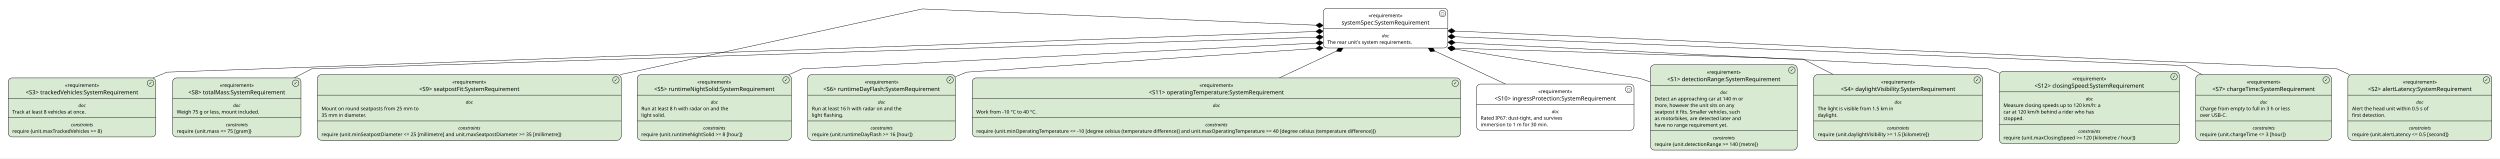
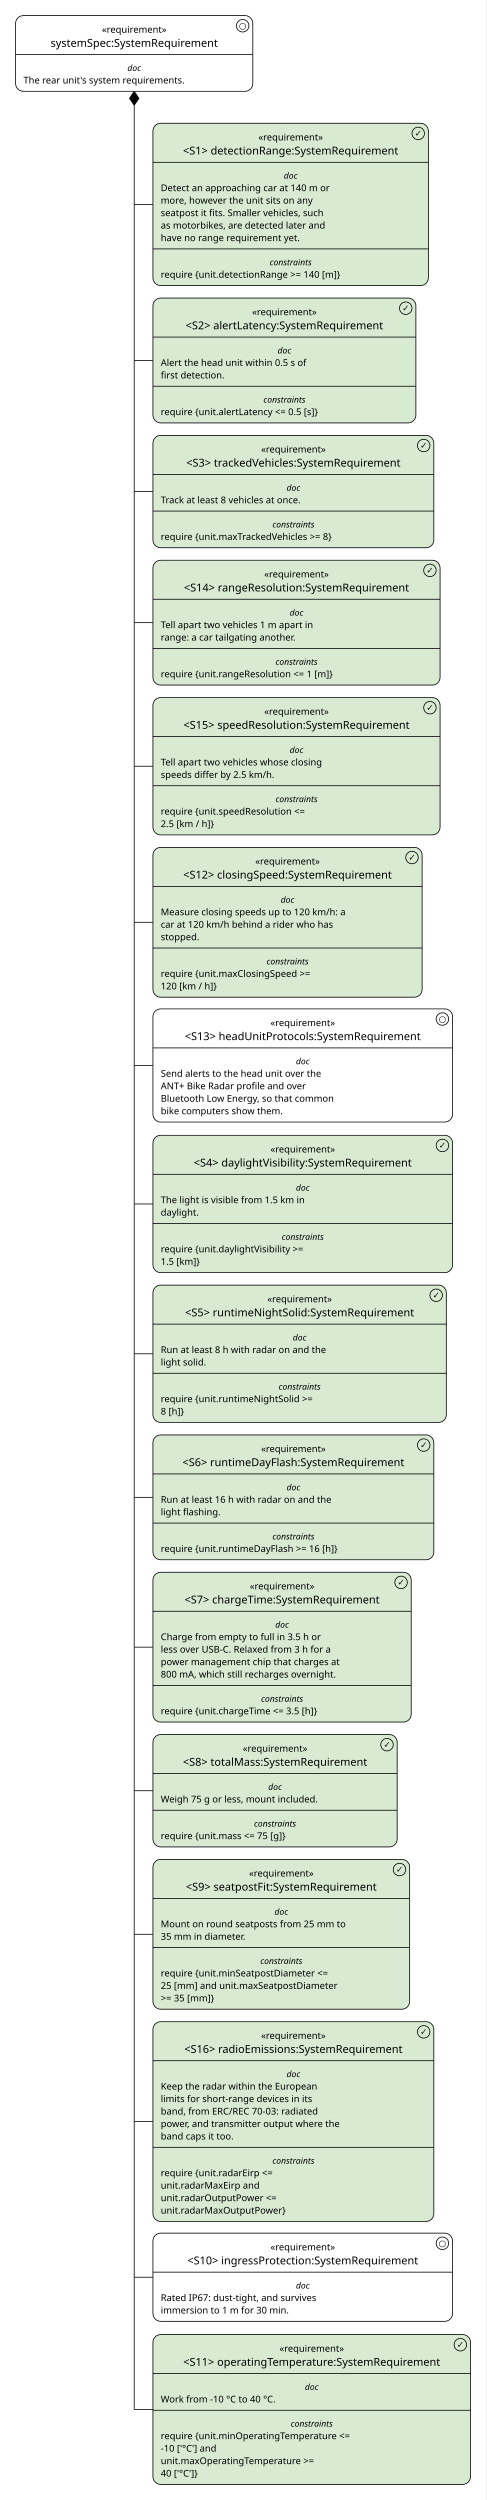
- <svg xmlns="http://www.w3.org/2000/svg" width="6097" height="386" viewBox="0 0 6097 386" font-family="sans-serif">
-   <rect x="0" y="0" width="6097" height="386" fill="#ffffff" />
-   <polyline points="3548.98,75.79 5700,168 5730.01,182" fill="none" stroke="#000000" />
-   <polygon points="3531,75.02 3539.73,81.4 3548.98,75.79 3540.25,69.41" fill="#000000" stroke="#000000" />
-   <polyline points="3548.99,89.73 5329,160 5370.3,182" fill="none" stroke="#000000" />
-   <polygon points="3531,89.02 3539.76,95.37 3548.99,89.73 3540.23,83.38" fill="#000000" stroke="#000000" />
-   <polyline points="3548.98,103.9 4849,168 4876,178.3" fill="none" stroke="#000000" />
-   <polygon points="3531,103.02 3539.69,109.45 3548.98,103.9 3540.28,97.47" fill="#000000" stroke="#000000" />
-   <polyline points="3548.99,117.56 4397,144 4471.71,182" fill="none" stroke="#000000" />
-   <polygon points="3531,117 3539.81,123.28 3548.99,117.56 3540.18,111.28" fill="#000000" stroke="#000000" />
-   <polyline points="3548.78,119.81 3999,191 4025,200" fill="none" stroke="#000000" />
-   <polygon points="3531,117 3538.95,124.33 3548.78,119.81 3540.83,112.48" fill="#000000" stroke="#000000" />
-   <polyline points="3499.35,124.61 3671.8,205" fill="none" stroke="#000000" />
-   <polygon points="3483.04,117 3488.66,126.24 3499.35,124.61 3493.73,115.36" fill="#000000" stroke="#000000" />
-   <polyline points="3259.31,124.64 3119.99,190" fill="none" stroke="#000000" />
-   <polygon points="3275.61,117 3264.91,115.39 3259.31,124.64 3270.01,126.25" fill="#000000" stroke="#000000" />
-   <polyline points="3209.04,118.22 2357,176 2330,187.22" fill="none" stroke="#000000" />
-   <polygon points="3227,117 3217.61,111.62 3209.04,118.22 3218.43,123.6" fill="#000000" stroke="#000000" />
-   <polyline points="3209.02,105.12 1956,168 1924.13,182" fill="none" stroke="#000000" />
-   <polygon points="3227,104.21 3217.71,98.67 3209.02,105.12 3218.31,110.66" fill="#000000" stroke="#000000" />
-   <polyline points="3209.02,61.47 2249.33,21.79 1512.45,182" fill="none" stroke="#000000" />
-   <polygon points="3227,62.21 3218.26,55.85 3209.02,61.47 3217.76,67.84" fill="#000000" stroke="#000000" />
-   <polyline points="3209.01,90.78 760,168 717.29,190" fill="none" stroke="#000000" />
-   <polygon points="3227,90.21 3217.82,84.5 3209.01,90.78 3218.19,96.5" fill="#000000" stroke="#000000" />
-   <polyline points="3209.01,76.85 407,176 373.3,190" fill="none" stroke="#000000" />
-   <polygon points="3227,76.21 3217.79,70.54 3209.01,76.85 3218.22,82.53" fill="#000000" stroke="#000000" />
-   <rect x="3227" y="20" width="304" height="97" rx="10" fill="#ffffff" stroke="#000000" />
-   <text x="3379" y="42" text-anchor="middle" font-size="12">«requirement»</text>
-   <text x="3379" y="60" text-anchor="middle" font-size="14">systemSpec:SystemRequirement</text>
-   <rect x="3510" y="25" width="16" height="16" rx="8" fill="none" stroke="#000000" />
-   <text x="3518" y="36.67" text-anchor="middle" font-size="11">○</text>
-   <polyline points="3227,70 3531,70" fill="none" stroke="#000000" />
-   <text x="3379" y="91" text-anchor="middle" font-size="11" font-style="italic">doc</text>
-   <text x="3237" y="107" text-anchor="start" font-size="12">The rear unit's system requirements.</text>
-   <rect x="5726" y="182" width="351" height="160" rx="10" fill="#d9ead3" stroke="#000000" />
-   <text x="5901.5" y="204" text-anchor="middle" font-size="12">«requirement»</text>
-   <text x="5901.5" y="222" text-anchor="middle" font-size="14">&lt;S2&gt; alertLatency:SystemRequirement</text>
-   <rect x="6056" y="187" width="16" height="16" rx="8" fill="none" stroke="#000000" />
-   <text x="6064" y="198.67" text-anchor="middle" font-size="11">✓</text>
-   <polyline points="5726,232 6077,232" fill="none" stroke="#000000" />
-   <text x="5901.5" y="253" text-anchor="middle" font-size="11" font-style="italic">doc</text>
-   <text x="5736" y="269" text-anchor="start" font-size="12">Alert the head unit within 0.5 s of</text>
-   <text x="5736" y="285" text-anchor="start" font-size="12">first detection.</text>
-   <polyline points="5726,295 6077,295" fill="none" stroke="#000000" />
-   <text x="5901.5" y="316" text-anchor="middle" font-size="11" font-style="italic">constraints</text>
-   <text x="5736" y="332" text-anchor="start" font-size="12">require {unit.alertLatency &lt;= 0.5 [second]}</text>
-   <rect x="5355" y="182" width="331" height="160" rx="10" fill="#d9ead3" stroke="#000000" />
-   <text x="5520.5" y="204" text-anchor="middle" font-size="12">«requirement»</text>
-   <text x="5520.5" y="222" text-anchor="middle" font-size="14">&lt;S7&gt; chargeTime:SystemRequirement</text>
-   <rect x="5665" y="187" width="16" height="16" rx="8" fill="none" stroke="#000000" />
-   <text x="5673" y="198.67" text-anchor="middle" font-size="11">✓</text>
-   <polyline points="5355,232 5686,232" fill="none" stroke="#000000" />
-   <text x="5520.5" y="253" text-anchor="middle" font-size="11" font-style="italic">doc</text>
-   <text x="5365" y="269" text-anchor="start" font-size="12">Charge from empty to full in 3 h or less</text>
-   <text x="5365" y="285" text-anchor="start" font-size="12">over USB-C.</text>
-   <polyline points="5355,295 5686,295" fill="none" stroke="#000000" />
-   <text x="5520.5" y="316" text-anchor="middle" font-size="11" font-style="italic">constraints</text>
-   <text x="5365" y="332" text-anchor="start" font-size="12">require {unit.chargeTime &lt;= 3 [hour]}</text>
-   <rect x="4876" y="174" width="439" height="176" rx="10" fill="#d9ead3" stroke="#000000" />
-   <text x="5095.5" y="196" text-anchor="middle" font-size="12">«requirement»</text>
-   <text x="5095.5" y="214" text-anchor="middle" font-size="14">&lt;S12&gt; closingSpeed:SystemRequirement</text>
-   <rect x="5294" y="179" width="16" height="16" rx="8" fill="none" stroke="#000000" />
-   <text x="5302" y="190.67" text-anchor="middle" font-size="11">✓</text>
-   <polyline points="4876,224 5315,224" fill="none" stroke="#000000" />
-   <text x="5095.5" y="245" text-anchor="middle" font-size="11" font-style="italic">doc</text>
-   <text x="4886" y="261" text-anchor="start" font-size="12">Measure closing speeds up to 120 km/h: a</text>
-   <text x="4886" y="277" text-anchor="start" font-size="12">car at 120 km/h behind a rider who has</text>
-   <text x="4886" y="293" text-anchor="start" font-size="12">stopped.</text>
-   <polyline points="4876,303 5315,303" fill="none" stroke="#000000" />
-   <text x="5095.5" y="324" text-anchor="middle" font-size="11" font-style="italic">constraints</text>
-   <text x="4886" y="340" text-anchor="start" font-size="12">require {unit.maxClosingSpeed &gt;= 120 [kilometre / hour]}</text>
-   <rect x="4423" y="182" width="412" height="160" rx="10" fill="#d9ead3" stroke="#000000" />
-   <text x="4629" y="204" text-anchor="middle" font-size="12">«requirement»</text>
-   <text x="4629" y="222" text-anchor="middle" font-size="14">&lt;S4&gt; daylightVisibility:SystemRequirement</text>
-   <rect x="4814" y="187" width="16" height="16" rx="8" fill="none" stroke="#000000" />
-   <text x="4822" y="198.67" text-anchor="middle" font-size="11">✓</text>
-   <polyline points="4423,232 4835,232" fill="none" stroke="#000000" />
-   <text x="4629" y="253" text-anchor="middle" font-size="11" font-style="italic">doc</text>
-   <text x="4433" y="269" text-anchor="start" font-size="12">The light is visible from 1.5 km in</text>
-   <text x="4433" y="285" text-anchor="start" font-size="12">daylight.</text>
-   <polyline points="4423,295 4835,295" fill="none" stroke="#000000" />
-   <text x="4629" y="316" text-anchor="middle" font-size="11" font-style="italic">constraints</text>
-   <text x="4433" y="332" text-anchor="start" font-size="12">require {unit.daylightVisibility &gt;= 1.5 [kilometre]}</text>
-   <rect x="4025" y="158" width="358" height="208" rx="10" fill="#d9ead3" stroke="#000000" />
-   <text x="4204" y="180" text-anchor="middle" font-size="12">«requirement»</text>
-   <text x="4204" y="198" text-anchor="middle" font-size="14">&lt;S1&gt; detectionRange:SystemRequirement</text>
-   <rect x="4362" y="163" width="16" height="16" rx="8" fill="none" stroke="#000000" />
-   <text x="4370" y="174.67" text-anchor="middle" font-size="11">✓</text>
-   <polyline points="4025,208 4383,208" fill="none" stroke="#000000" />
-   <text x="4204" y="229" text-anchor="middle" font-size="11" font-style="italic">doc</text>
-   <text x="4035" y="245" text-anchor="start" font-size="12">Detect an approaching car at 140 m or</text>
-   <text x="4035" y="261" text-anchor="start" font-size="12">more, however the unit sits on any</text>
-   <text x="4035" y="277" text-anchor="start" font-size="12">seatpost it fits. Smaller vehicles, such</text>
-   <text x="4035" y="293" text-anchor="start" font-size="12">as motorbikes, are detected later and</text>
-   <text x="4035" y="309" text-anchor="start" font-size="12">have no range requirement yet.</text>
-   <polyline points="4025,319 4383,319" fill="none" stroke="#000000" />
-   <text x="4204" y="340" text-anchor="middle" font-size="11" font-style="italic">constraints</text>
-   <text x="4035" y="356" text-anchor="start" font-size="12">require {unit.detectionRange &gt;= 140 [metre]}</text>
-   <rect x="3601" y="205" width="384" height="113" rx="10" fill="#ffffff" stroke="#000000" />
-   <text x="3793" y="227" text-anchor="middle" font-size="12">«requirement»</text>
-   <text x="3793" y="245" text-anchor="middle" font-size="14">&lt;S10&gt; ingressProtection:SystemRequirement</text>
-   <rect x="3964" y="210" width="16" height="16" rx="8" fill="none" stroke="#000000" />
-   <text x="3972" y="221.67" text-anchor="middle" font-size="11">○</text>
-   <polyline points="3601,255 3985,255" fill="none" stroke="#000000" />
-   <text x="3793" y="276" text-anchor="middle" font-size="11" font-style="italic">doc</text>
-   <text x="3611" y="292" text-anchor="start" font-size="12">Rated IP67: dust-tight, and survives</text>
-   <text x="3611" y="308" text-anchor="start" font-size="12">immersion to 1 m for 30 min.</text>
-   <rect x="2371" y="190" width="1191" height="144" rx="10" fill="#d9ead3" stroke="#000000" />
-   <text x="2966.5" y="212" text-anchor="middle" font-size="12">«requirement»</text>
-   <text x="2966.5" y="230" text-anchor="middle" font-size="14">&lt;S11&gt; operatingTemperature:SystemRequirement</text>
-   <rect x="3541" y="195" width="16" height="16" rx="8" fill="none" stroke="#000000" />
-   <text x="3549" y="206.67" text-anchor="middle" font-size="11">✓</text>
-   <polyline points="2371,240 3562,240" fill="none" stroke="#000000" />
-   <text x="2966.5" y="261" text-anchor="middle" font-size="11" font-style="italic">doc</text>
-   <text x="2381" y="277" text-anchor="start" font-size="12">Work from -10 °C to 40 °C.</text>
-   <polyline points="2371,287 3562,287" fill="none" stroke="#000000" />
-   <text x="2966.5" y="308" text-anchor="middle" font-size="11" font-style="italic">constraints</text>
-   <text x="2381" y="324" text-anchor="start" font-size="12">require {unit.minOperatingTemperature &lt;= -10 [degree celsius (temperature difference)] and unit.maxOperatingTemperature &gt;= 40 [degree celsius (temperature difference)]}</text>
-   <rect x="1970" y="182" width="360" height="160" rx="10" fill="#d9ead3" stroke="#000000" />
-   <text x="2150" y="204" text-anchor="middle" font-size="12">«requirement»</text>
-   <text x="2150" y="222" text-anchor="middle" font-size="14">&lt;S6&gt; runtimeDayFlash:SystemRequirement</text>
-   <rect x="2309" y="187" width="16" height="16" rx="8" fill="none" stroke="#000000" />
-   <text x="2317" y="198.67" text-anchor="middle" font-size="11">✓</text>
-   <polyline points="1970,232 2330,232" fill="none" stroke="#000000" />
-   <text x="2150" y="253" text-anchor="middle" font-size="11" font-style="italic">doc</text>
-   <text x="1980" y="269" text-anchor="start" font-size="12">Run at least 16 h with radar on and the</text>
-   <text x="1980" y="285" text-anchor="start" font-size="12">light flashing.</text>
-   <polyline points="1970,295 2330,295" fill="none" stroke="#000000" />
-   <text x="2150" y="316" text-anchor="middle" font-size="11" font-style="italic">constraints</text>
-   <text x="1980" y="332" text-anchor="start" font-size="12">require {unit.runtimeDayFlash &gt;= 16 [hour]}</text>
-   <rect x="1554" y="182" width="376" height="160" rx="10" fill="#d9ead3" stroke="#000000" />
-   <text x="1742" y="204" text-anchor="middle" font-size="12">«requirement»</text>
-   <text x="1742" y="222" text-anchor="middle" font-size="14">&lt;S5&gt; runtimeNightSolid:SystemRequirement</text>
-   <rect x="1909" y="187" width="16" height="16" rx="8" fill="none" stroke="#000000" />
-   <text x="1917" y="198.67" text-anchor="middle" font-size="11">✓</text>
-   <polyline points="1554,232 1930,232" fill="none" stroke="#000000" />
-   <text x="1742" y="253" text-anchor="middle" font-size="11" font-style="italic">doc</text>
-   <text x="1564" y="269" text-anchor="start" font-size="12">Run at least 8 h with radar on and the</text>
-   <text x="1564" y="285" text-anchor="start" font-size="12">light solid.</text>
-   <polyline points="1554,295 1930,295" fill="none" stroke="#000000" />
-   <text x="1742" y="316" text-anchor="middle" font-size="11" font-style="italic">constraints</text>
-   <text x="1564" y="332" text-anchor="start" font-size="12">require {unit.runtimeNightSolid &gt;= 8 [hour]}</text>
-   <rect x="774" y="182" width="741" height="160" rx="10" fill="#d9ead3" stroke="#000000" />
-   <text x="1144.5" y="204" text-anchor="middle" font-size="12">«requirement»</text>
-   <text x="1144.5" y="222" text-anchor="middle" font-size="14">&lt;S9&gt; seatpostFit:SystemRequirement</text>
-   <rect x="1494" y="187" width="16" height="16" rx="8" fill="none" stroke="#000000" />
-   <text x="1502" y="198.67" text-anchor="middle" font-size="11">✓</text>
-   <polyline points="774,232 1515,232" fill="none" stroke="#000000" />
-   <text x="1144.5" y="253" text-anchor="middle" font-size="11" font-style="italic">doc</text>
-   <text x="784" y="269" text-anchor="start" font-size="12">Mount on round seatposts from 25 mm to</text>
-   <text x="784" y="285" text-anchor="start" font-size="12">35 mm in diameter.</text>
-   <polyline points="774,295 1515,295" fill="none" stroke="#000000" />
-   <text x="1144.5" y="316" text-anchor="middle" font-size="11" font-style="italic">constraints</text>
-   <text x="784" y="332" text-anchor="start" font-size="12">require {unit.minSeatpostDiameter &lt;= 25 [millimetre] and unit.maxSeatpostDiameter &gt;= 35 [millimetre]}</text>
-   <rect x="421" y="190" width="313" height="144" rx="10" fill="#d9ead3" stroke="#000000" />
-   <text x="577.5" y="212" text-anchor="middle" font-size="12">«requirement»</text>
-   <text x="577.5" y="230" text-anchor="middle" font-size="14">&lt;S8&gt; totalMass:SystemRequirement</text>
-   <rect x="713" y="195" width="16" height="16" rx="8" fill="none" stroke="#000000" />
-   <text x="721" y="206.67" text-anchor="middle" font-size="11">✓</text>
-   <polyline points="421,240 734,240" fill="none" stroke="#000000" />
-   <text x="577.5" y="261" text-anchor="middle" font-size="11" font-style="italic">doc</text>
-   <text x="431" y="277" text-anchor="start" font-size="12">Weigh 75 g or less, mount included.</text>
-   <polyline points="421,287 734,287" fill="none" stroke="#000000" />
-   <text x="577.5" y="308" text-anchor="middle" font-size="11" font-style="italic">constraints</text>
-   <text x="431" y="324" text-anchor="start" font-size="12">require {unit.mass &lt;= 75 [gram]}</text>
-   <rect x="20" y="190" width="360" height="144" rx="10" fill="#d9ead3" stroke="#000000" />
-   <text x="200" y="212" text-anchor="middle" font-size="12">«requirement»</text>
-   <text x="200" y="230" text-anchor="middle" font-size="14">&lt;S3&gt; trackedVehicles:SystemRequirement</text>
-   <rect x="359" y="195" width="16" height="16" rx="8" fill="none" stroke="#000000" />
-   <text x="367" y="206.67" text-anchor="middle" font-size="11">✓</text>
-   <polyline points="20,240 380,240" fill="none" stroke="#000000" />
-   <text x="200" y="261" text-anchor="middle" font-size="11" font-style="italic">doc</text>
-   <text x="30" y="277" text-anchor="start" font-size="12">Track at least 8 vehicles at once.</text>
-   <polyline points="20,287 380,287" fill="none" stroke="#000000" />
-   <text x="200" y="308" text-anchor="middle" font-size="11" font-style="italic">constraints</text>
-   <text x="30" y="324" text-anchor="start" font-size="12">require {unit.maxTrackedVehicles &gt;= 8}</text>
+ <svg xmlns="http://www.w3.org/2000/svg" width="623" height="3204" viewBox="0 0 623 3204" font-family="sans-serif">
+   <rect x="0" y="0" width="623" height="3204" fill="#ffffff" />
+   <polygon points="172,117 166,126 172,135 178,126" fill="#000000" stroke="#000000" />
+   <polyline points="172,135 172,3088" fill="none" stroke="#000000" />
+   <polyline points="172,262 196,262" fill="none" stroke="#000000" />
+   <polyline points="172,462 196,462" fill="none" stroke="#000000" />
+   <polyline points="172,630 196,630" fill="none" stroke="#000000" />
+   <polyline points="172,798 196,798" fill="none" stroke="#000000" />
+   <polyline points="172,982 196,982" fill="none" stroke="#000000" />
+   <polyline points="172,1182 196,1182" fill="none" stroke="#000000" />
+   <polyline points="172,1365.5 196,1365.5" fill="none" stroke="#000000" />
+   <polyline points="172,1543 196,1543" fill="none" stroke="#000000" />
+   <polyline points="172,1735 196,1735" fill="none" stroke="#000000" />
+   <polyline points="172,1919 196,1919" fill="none" stroke="#000000" />
+   <polyline points="172,2111 196,2111" fill="none" stroke="#000000" />
+   <polyline points="172,2295 196,2295" fill="none" stroke="#000000" />
+   <polyline points="172,2479 196,2479" fill="none" stroke="#000000" />
+   <polyline points="172,2719 196,2719" fill="none" stroke="#000000" />
+   <polyline points="172,2918.5 196,2918.5" fill="none" stroke="#000000" />
+   <polyline points="172,3088 196,3088" fill="none" stroke="#000000" />
+   <rect x="20" y="20" width="304" height="97" rx="10" fill="#ffffff" stroke="#000000" />
+   <text x="172" y="42" text-anchor="middle" font-size="12">«requirement»</text>
+   <text x="172" y="60" text-anchor="middle" font-size="14">systemSpec:SystemRequirement</text>
+   <rect x="303" y="25" width="16" height="16" rx="8" fill="none" stroke="#000000" />
+   <text x="311" y="36.67" text-anchor="middle" font-size="11">○</text>
+   <polyline points="20,70 324,70" fill="none" stroke="#000000" />
+   <text x="172" y="91" text-anchor="middle" font-size="11" font-style="italic">doc</text>
+   <text x="30" y="107" text-anchor="start" font-size="12">The rear unit's system requirements.</text>
+   <rect x="196" y="158" width="353" height="208" rx="10" fill="#d9ead3" stroke="#000000" />
+   <text x="372.5" y="180" text-anchor="middle" font-size="12">«requirement»</text>
+   <text x="372.5" y="198" text-anchor="middle" font-size="14">&lt;S1&gt; detectionRange:SystemRequirement</text>
+   <rect x="528" y="163" width="16" height="16" rx="8" fill="none" stroke="#000000" />
+   <text x="536" y="174.67" text-anchor="middle" font-size="11">✓</text>
+   <polyline points="196,208 549,208" fill="none" stroke="#000000" />
+   <text x="372.5" y="229" text-anchor="middle" font-size="11" font-style="italic">doc</text>
+   <text x="206" y="245" text-anchor="start" font-size="12">Detect an approaching car at 140 m or</text>
+   <text x="206" y="261" text-anchor="start" font-size="12">more, however the unit sits on any</text>
+   <text x="206" y="277" text-anchor="start" font-size="12">seatpost it fits. Smaller vehicles, such</text>
+   <text x="206" y="293" text-anchor="start" font-size="12">as motorbikes, are detected later and</text>
+   <text x="206" y="309" text-anchor="start" font-size="12">have no range requirement yet.</text>
+   <polyline points="196,319 549,319" fill="none" stroke="#000000" />
+   <text x="372.5" y="340" text-anchor="middle" font-size="11" font-style="italic">constraints</text>
+   <text x="206" y="356" text-anchor="start" font-size="12">require {unit.detectionRange &gt;= 140 [m]}</text>
+   <rect x="196" y="382" width="337" height="160" rx="10" fill="#d9ead3" stroke="#000000" />
+   <text x="364.5" y="404" text-anchor="middle" font-size="12">«requirement»</text>
+   <text x="364.5" y="422" text-anchor="middle" font-size="14">&lt;S2&gt; alertLatency:SystemRequirement</text>
+   <rect x="512" y="387" width="16" height="16" rx="8" fill="none" stroke="#000000" />
+   <text x="520" y="398.67" text-anchor="middle" font-size="11">✓</text>
+   <polyline points="196,432 533,432" fill="none" stroke="#000000" />
+   <text x="364.5" y="453" text-anchor="middle" font-size="11" font-style="italic">doc</text>
+   <text x="206" y="469" text-anchor="start" font-size="12">Alert the head unit within 0.5 s of</text>
+   <text x="206" y="485" text-anchor="start" font-size="12">first detection.</text>
+   <polyline points="196,495 533,495" fill="none" stroke="#000000" />
+   <text x="364.5" y="516" text-anchor="middle" font-size="11" font-style="italic">constraints</text>
+   <text x="206" y="532" text-anchor="start" font-size="12">require {unit.alertLatency &lt;= 0.5 [s]}</text>
+   <rect x="196" y="558" width="360" height="144" rx="10" fill="#d9ead3" stroke="#000000" />
+   <text x="376" y="580" text-anchor="middle" font-size="12">«requirement»</text>
+   <text x="376" y="598" text-anchor="middle" font-size="14">&lt;S3&gt; trackedVehicles:SystemRequirement</text>
+   <rect x="535" y="563" width="16" height="16" rx="8" fill="none" stroke="#000000" />
+   <text x="543" y="574.67" text-anchor="middle" font-size="11">✓</text>
+   <polyline points="196,608 556,608" fill="none" stroke="#000000" />
+   <text x="376" y="629" text-anchor="middle" font-size="11" font-style="italic">doc</text>
+   <text x="206" y="645" text-anchor="start" font-size="12">Track at least 8 vehicles at once.</text>
+   <polyline points="196,655 556,655" fill="none" stroke="#000000" />
+   <text x="376" y="676" text-anchor="middle" font-size="11" font-style="italic">constraints</text>
+   <text x="206" y="692" text-anchor="start" font-size="12">require {unit.maxTrackedVehicles &gt;= 8}</text>
+   <rect x="196" y="718" width="368" height="160" rx="10" fill="#d9ead3" stroke="#000000" />
+   <text x="380" y="740" text-anchor="middle" font-size="12">«requirement»</text>
+   <text x="380" y="758" text-anchor="middle" font-size="14">&lt;S14&gt; rangeResolution:SystemRequirement</text>
+   <rect x="543" y="723" width="16" height="16" rx="8" fill="none" stroke="#000000" />
+   <text x="551" y="734.67" text-anchor="middle" font-size="11">✓</text>
+   <polyline points="196,768 564,768" fill="none" stroke="#000000" />
+   <text x="380" y="789" text-anchor="middle" font-size="11" font-style="italic">doc</text>
+   <text x="206" y="805" text-anchor="start" font-size="12">Tell apart two vehicles 1 m apart in</text>
+   <text x="206" y="821" text-anchor="start" font-size="12">range: a car tailgating another.</text>
+   <polyline points="196,831 564,831" fill="none" stroke="#000000" />
+   <text x="380" y="852" text-anchor="middle" font-size="11" font-style="italic">constraints</text>
+   <text x="206" y="868" text-anchor="start" font-size="12">require {unit.rangeResolution &lt;= 1 [m]}</text>
+   <rect x="196" y="894" width="368" height="176" rx="10" fill="#d9ead3" stroke="#000000" />
+   <text x="380" y="916" text-anchor="middle" font-size="12">«requirement»</text>
+   <text x="380" y="934" text-anchor="middle" font-size="14">&lt;S15&gt; speedResolution:SystemRequirement</text>
+   <rect x="543" y="899" width="16" height="16" rx="8" fill="none" stroke="#000000" />
+   <text x="551" y="910.67" text-anchor="middle" font-size="11">✓</text>
+   <polyline points="196,944 564,944" fill="none" stroke="#000000" />
+   <text x="380" y="965" text-anchor="middle" font-size="11" font-style="italic">doc</text>
+   <text x="206" y="981" text-anchor="start" font-size="12">Tell apart two vehicles whose closing</text>
+   <text x="206" y="997" text-anchor="start" font-size="12">speeds differ by 2.5 km/h.</text>
+   <polyline points="196,1007 564,1007" fill="none" stroke="#000000" />
+   <text x="380" y="1028" text-anchor="middle" font-size="11" font-style="italic">constraints</text>
+   <text x="206" y="1044" text-anchor="start" font-size="12">require {unit.speedResolution &lt;=</text>
+   <text x="206" y="1060" text-anchor="start" font-size="12">  2.5 [km / h]}</text>
+   <rect x="196" y="1086" width="345" height="192" rx="10" fill="#d9ead3" stroke="#000000" />
+   <text x="368.5" y="1108" text-anchor="middle" font-size="12">«requirement»</text>
+   <text x="368.5" y="1126" text-anchor="middle" font-size="14">&lt;S12&gt; closingSpeed:SystemRequirement</text>
+   <rect x="520" y="1091" width="16" height="16" rx="8" fill="none" stroke="#000000" />
+   <text x="528" y="1102.67" text-anchor="middle" font-size="11">✓</text>
+   <polyline points="196,1136 541,1136" fill="none" stroke="#000000" />
+   <text x="368.5" y="1157" text-anchor="middle" font-size="11" font-style="italic">doc</text>
+   <text x="206" y="1173" text-anchor="start" font-size="12">Measure closing speeds up to 120 km/h: a</text>
+   <text x="206" y="1189" text-anchor="start" font-size="12">car at 120 km/h behind a rider who has</text>
+   <text x="206" y="1205" text-anchor="start" font-size="12">stopped.</text>
+   <polyline points="196,1215 541,1215" fill="none" stroke="#000000" />
+   <text x="368.5" y="1236" text-anchor="middle" font-size="11" font-style="italic">constraints</text>
+   <text x="206" y="1252" text-anchor="start" font-size="12">require {unit.maxClosingSpeed &gt;=</text>
+   <text x="206" y="1268" text-anchor="start" font-size="12">  120 [km / h]}</text>
+   <rect x="196" y="1293" width="384" height="145" rx="10" fill="#ffffff" stroke="#000000" />
+   <text x="388" y="1315" text-anchor="middle" font-size="12">«requirement»</text>
+   <text x="388" y="1333" text-anchor="middle" font-size="14">&lt;S13&gt; headUnitProtocols:SystemRequirement</text>
+   <rect x="559" y="1298" width="16" height="16" rx="8" fill="none" stroke="#000000" />
+   <text x="567" y="1309.67" text-anchor="middle" font-size="11">○</text>
+   <polyline points="196,1343 580,1343" fill="none" stroke="#000000" />
+   <text x="388" y="1364" text-anchor="middle" font-size="11" font-style="italic">doc</text>
+   <text x="206" y="1380" text-anchor="start" font-size="12">Send alerts to the head unit over the</text>
+   <text x="206" y="1396" text-anchor="start" font-size="12">ANT+ Bike Radar profile and over</text>
+   <text x="206" y="1412" text-anchor="start" font-size="12">Bluetooth Low Energy, so that common</text>
+   <text x="206" y="1428" text-anchor="start" font-size="12">bike computers show them.</text>
+   <rect x="196" y="1455" width="384" height="176" rx="10" fill="#d9ead3" stroke="#000000" />
+   <text x="388" y="1477" text-anchor="middle" font-size="12">«requirement»</text>
+   <text x="388" y="1495" text-anchor="middle" font-size="14">&lt;S4&gt; daylightVisibility:SystemRequirement</text>
+   <rect x="559" y="1460" width="16" height="16" rx="8" fill="none" stroke="#000000" />
+   <text x="567" y="1471.67" text-anchor="middle" font-size="11">✓</text>
+   <polyline points="196,1505 580,1505" fill="none" stroke="#000000" />
+   <text x="388" y="1526" text-anchor="middle" font-size="11" font-style="italic">doc</text>
+   <text x="206" y="1542" text-anchor="start" font-size="12">The light is visible from 1.5 km in</text>
+   <text x="206" y="1558" text-anchor="start" font-size="12">daylight.</text>
+   <polyline points="196,1568 580,1568" fill="none" stroke="#000000" />
+   <text x="388" y="1589" text-anchor="middle" font-size="11" font-style="italic">constraints</text>
+   <text x="206" y="1605" text-anchor="start" font-size="12">require {unit.daylightVisibility &gt;=</text>
+   <text x="206" y="1621" text-anchor="start" font-size="12">  1.5 [km]}</text>
+   <rect x="196" y="1647" width="376" height="176" rx="10" fill="#d9ead3" stroke="#000000" />
+   <text x="384" y="1669" text-anchor="middle" font-size="12">«requirement»</text>
+   <text x="384" y="1687" text-anchor="middle" font-size="14">&lt;S5&gt; runtimeNightSolid:SystemRequirement</text>
+   <rect x="551" y="1652" width="16" height="16" rx="8" fill="none" stroke="#000000" />
+   <text x="559" y="1663.67" text-anchor="middle" font-size="11">✓</text>
+   <polyline points="196,1697 572,1697" fill="none" stroke="#000000" />
+   <text x="384" y="1718" text-anchor="middle" font-size="11" font-style="italic">doc</text>
+   <text x="206" y="1734" text-anchor="start" font-size="12">Run at least 8 h with radar on and the</text>
+   <text x="206" y="1750" text-anchor="start" font-size="12">light solid.</text>
+   <polyline points="196,1760 572,1760" fill="none" stroke="#000000" />
+   <text x="384" y="1781" text-anchor="middle" font-size="11" font-style="italic">constraints</text>
+   <text x="206" y="1797" text-anchor="start" font-size="12">require {unit.runtimeNightSolid &gt;=</text>
+   <text x="206" y="1813" text-anchor="start" font-size="12">  8 [h]}</text>
+   <rect x="196" y="1839" width="360" height="160" rx="10" fill="#d9ead3" stroke="#000000" />
+   <text x="376" y="1861" text-anchor="middle" font-size="12">«requirement»</text>
+   <text x="376" y="1879" text-anchor="middle" font-size="14">&lt;S6&gt; runtimeDayFlash:SystemRequirement</text>
+   <rect x="535" y="1844" width="16" height="16" rx="8" fill="none" stroke="#000000" />
+   <text x="543" y="1855.67" text-anchor="middle" font-size="11">✓</text>
+   <polyline points="196,1889 556,1889" fill="none" stroke="#000000" />
+   <text x="376" y="1910" text-anchor="middle" font-size="11" font-style="italic">doc</text>
+   <text x="206" y="1926" text-anchor="start" font-size="12">Run at least 16 h with radar on and the</text>
+   <text x="206" y="1942" text-anchor="start" font-size="12">light flashing.</text>
+   <polyline points="196,1952 556,1952" fill="none" stroke="#000000" />
+   <text x="376" y="1973" text-anchor="middle" font-size="11" font-style="italic">constraints</text>
+   <text x="206" y="1989" text-anchor="start" font-size="12">require {unit.runtimeDayFlash &gt;= 16 [h]}</text>
+   <rect x="196" y="2015" width="331" height="192" rx="10" fill="#d9ead3" stroke="#000000" />
+   <text x="361.5" y="2037" text-anchor="middle" font-size="12">«requirement»</text>
+   <text x="361.5" y="2055" text-anchor="middle" font-size="14">&lt;S7&gt; chargeTime:SystemRequirement</text>
+   <rect x="506" y="2020" width="16" height="16" rx="8" fill="none" stroke="#000000" />
+   <text x="514" y="2031.67" text-anchor="middle" font-size="11">✓</text>
+   <polyline points="196,2065 527,2065" fill="none" stroke="#000000" />
+   <text x="361.5" y="2086" text-anchor="middle" font-size="11" font-style="italic">doc</text>
+   <text x="206" y="2102" text-anchor="start" font-size="12">Charge from empty to full in 3.5 h or</text>
+   <text x="206" y="2118" text-anchor="start" font-size="12">less over USB-C. Relaxed from 3 h for a</text>
+   <text x="206" y="2134" text-anchor="start" font-size="12">power management chip that charges at</text>
+   <text x="206" y="2150" text-anchor="start" font-size="12">800 mA, which still recharges overnight.</text>
+   <polyline points="196,2160 527,2160" fill="none" stroke="#000000" />
+   <text x="361.5" y="2181" text-anchor="middle" font-size="11" font-style="italic">constraints</text>
+   <text x="206" y="2197" text-anchor="start" font-size="12">require {unit.chargeTime &lt;= 3.5 [h]}</text>
+   <rect x="196" y="2223" width="313" height="144" rx="10" fill="#d9ead3" stroke="#000000" />
+   <text x="352.5" y="2245" text-anchor="middle" font-size="12">«requirement»</text>
+   <text x="352.5" y="2263" text-anchor="middle" font-size="14">&lt;S8&gt; totalMass:SystemRequirement</text>
+   <rect x="488" y="2228" width="16" height="16" rx="8" fill="none" stroke="#000000" />
+   <text x="496" y="2239.67" text-anchor="middle" font-size="11">✓</text>
+   <polyline points="196,2273 509,2273" fill="none" stroke="#000000" />
+   <text x="352.5" y="2294" text-anchor="middle" font-size="11" font-style="italic">doc</text>
+   <text x="206" y="2310" text-anchor="start" font-size="12">Weigh 75 g or less, mount included.</text>
+   <polyline points="196,2320 509,2320" fill="none" stroke="#000000" />
+   <text x="352.5" y="2341" text-anchor="middle" font-size="11" font-style="italic">constraints</text>
+   <text x="206" y="2357" text-anchor="start" font-size="12">require {unit.mass &lt;= 75 [g]}</text>
+   <rect x="196" y="2383" width="329" height="192" rx="10" fill="#d9ead3" stroke="#000000" />
+   <text x="360.5" y="2405" text-anchor="middle" font-size="12">«requirement»</text>
+   <text x="360.5" y="2423" text-anchor="middle" font-size="14">&lt;S9&gt; seatpostFit:SystemRequirement</text>
+   <rect x="504" y="2388" width="16" height="16" rx="8" fill="none" stroke="#000000" />
+   <text x="512" y="2399.67" text-anchor="middle" font-size="11">✓</text>
+   <polyline points="196,2433 525,2433" fill="none" stroke="#000000" />
+   <text x="360.5" y="2454" text-anchor="middle" font-size="11" font-style="italic">doc</text>
+   <text x="206" y="2470" text-anchor="start" font-size="12">Mount on round seatposts from 25 mm to</text>
+   <text x="206" y="2486" text-anchor="start" font-size="12">35 mm in diameter.</text>
+   <polyline points="196,2496 525,2496" fill="none" stroke="#000000" />
+   <text x="360.5" y="2517" text-anchor="middle" font-size="11" font-style="italic">constraints</text>
+   <text x="206" y="2533" text-anchor="start" font-size="12">require {unit.minSeatpostDiameter &lt;=</text>
+   <text x="206" y="2549" text-anchor="start" font-size="12">  25 [mm] and unit.maxSeatpostDiameter</text>
+   <text x="206" y="2565" text-anchor="start" font-size="12">  &gt;= 35 [mm]}</text>
+   <rect x="196" y="2591" width="360" height="256" rx="10" fill="#d9ead3" stroke="#000000" />
+   <text x="376" y="2613" text-anchor="middle" font-size="12">«requirement»</text>
+   <text x="376" y="2631" text-anchor="middle" font-size="14">&lt;S16&gt; radioEmissions:SystemRequirement</text>
+   <rect x="535" y="2596" width="16" height="16" rx="8" fill="none" stroke="#000000" />
+   <text x="543" y="2607.67" text-anchor="middle" font-size="11">✓</text>
+   <polyline points="196,2641 556,2641" fill="none" stroke="#000000" />
+   <text x="376" y="2662" text-anchor="middle" font-size="11" font-style="italic">doc</text>
+   <text x="206" y="2678" text-anchor="start" font-size="12">Keep the radar within the European</text>
+   <text x="206" y="2694" text-anchor="start" font-size="12">limits for short-range devices in its</text>
+   <text x="206" y="2710" text-anchor="start" font-size="12">band, from ERC/REC 70-03: radiated</text>
+   <text x="206" y="2726" text-anchor="start" font-size="12">power, and transmitter output where the</text>
+   <text x="206" y="2742" text-anchor="start" font-size="12">band caps it too.</text>
+   <polyline points="196,2752 556,2752" fill="none" stroke="#000000" />
+   <text x="376" y="2773" text-anchor="middle" font-size="11" font-style="italic">constraints</text>
+   <text x="206" y="2789" text-anchor="start" font-size="12">require {unit.radarEirp &lt;=</text>
+   <text x="206" y="2805" text-anchor="start" font-size="12">  unit.radarMaxEirp and</text>
+   <text x="206" y="2821" text-anchor="start" font-size="12">  unit.radarOutputPower &lt;=</text>
+   <text x="206" y="2837" text-anchor="start" font-size="12">  unit.radarMaxOutputPower}</text>
+   <rect x="196" y="2862" width="384" height="113" rx="10" fill="#ffffff" stroke="#000000" />
+   <text x="388" y="2884" text-anchor="middle" font-size="12">«requirement»</text>
+   <text x="388" y="2902" text-anchor="middle" font-size="14">&lt;S10&gt; ingressProtection:SystemRequirement</text>
+   <rect x="559" y="2867" width="16" height="16" rx="8" fill="none" stroke="#000000" />
+   <text x="567" y="2878.67" text-anchor="middle" font-size="11">○</text>
+   <polyline points="196,2912 580,2912" fill="none" stroke="#000000" />
+   <text x="388" y="2933" text-anchor="middle" font-size="11" font-style="italic">doc</text>
+   <text x="206" y="2949" text-anchor="start" font-size="12">Rated IP67: dust-tight, and survives</text>
+   <text x="206" y="2965" text-anchor="start" font-size="12">immersion to 1 m for 30 min.</text>
+   <rect x="196" y="2992" width="407" height="192" rx="10" fill="#d9ead3" stroke="#000000" />
+   <text x="399.5" y="3014" text-anchor="middle" font-size="12">«requirement»</text>
+   <text x="399.5" y="3032" text-anchor="middle" font-size="14">&lt;S11&gt; operatingTemperature:SystemRequirement</text>
+   <rect x="582" y="2997" width="16" height="16" rx="8" fill="none" stroke="#000000" />
+   <text x="590" y="3008.67" text-anchor="middle" font-size="11">✓</text>
+   <polyline points="196,3042 603,3042" fill="none" stroke="#000000" />
+   <text x="399.5" y="3063" text-anchor="middle" font-size="11" font-style="italic">doc</text>
+   <text x="206" y="3079" text-anchor="start" font-size="12">Work from -10 °C to 40 °C.</text>
+   <polyline points="196,3089 603,3089" fill="none" stroke="#000000" />
+   <text x="399.5" y="3110" text-anchor="middle" font-size="11" font-style="italic">constraints</text>
+   <text x="206" y="3126" text-anchor="start" font-size="12">require {unit.minOperatingTemperature &lt;=</text>
+   <text x="206" y="3142" text-anchor="start" font-size="12">  -10 ['°C'] and</text>
+   <text x="206" y="3158" text-anchor="start" font-size="12">  unit.maxOperatingTemperature &gt;=</text>
+   <text x="206" y="3174" text-anchor="start" font-size="12">  40 ['°C']}</text>
</svg>
